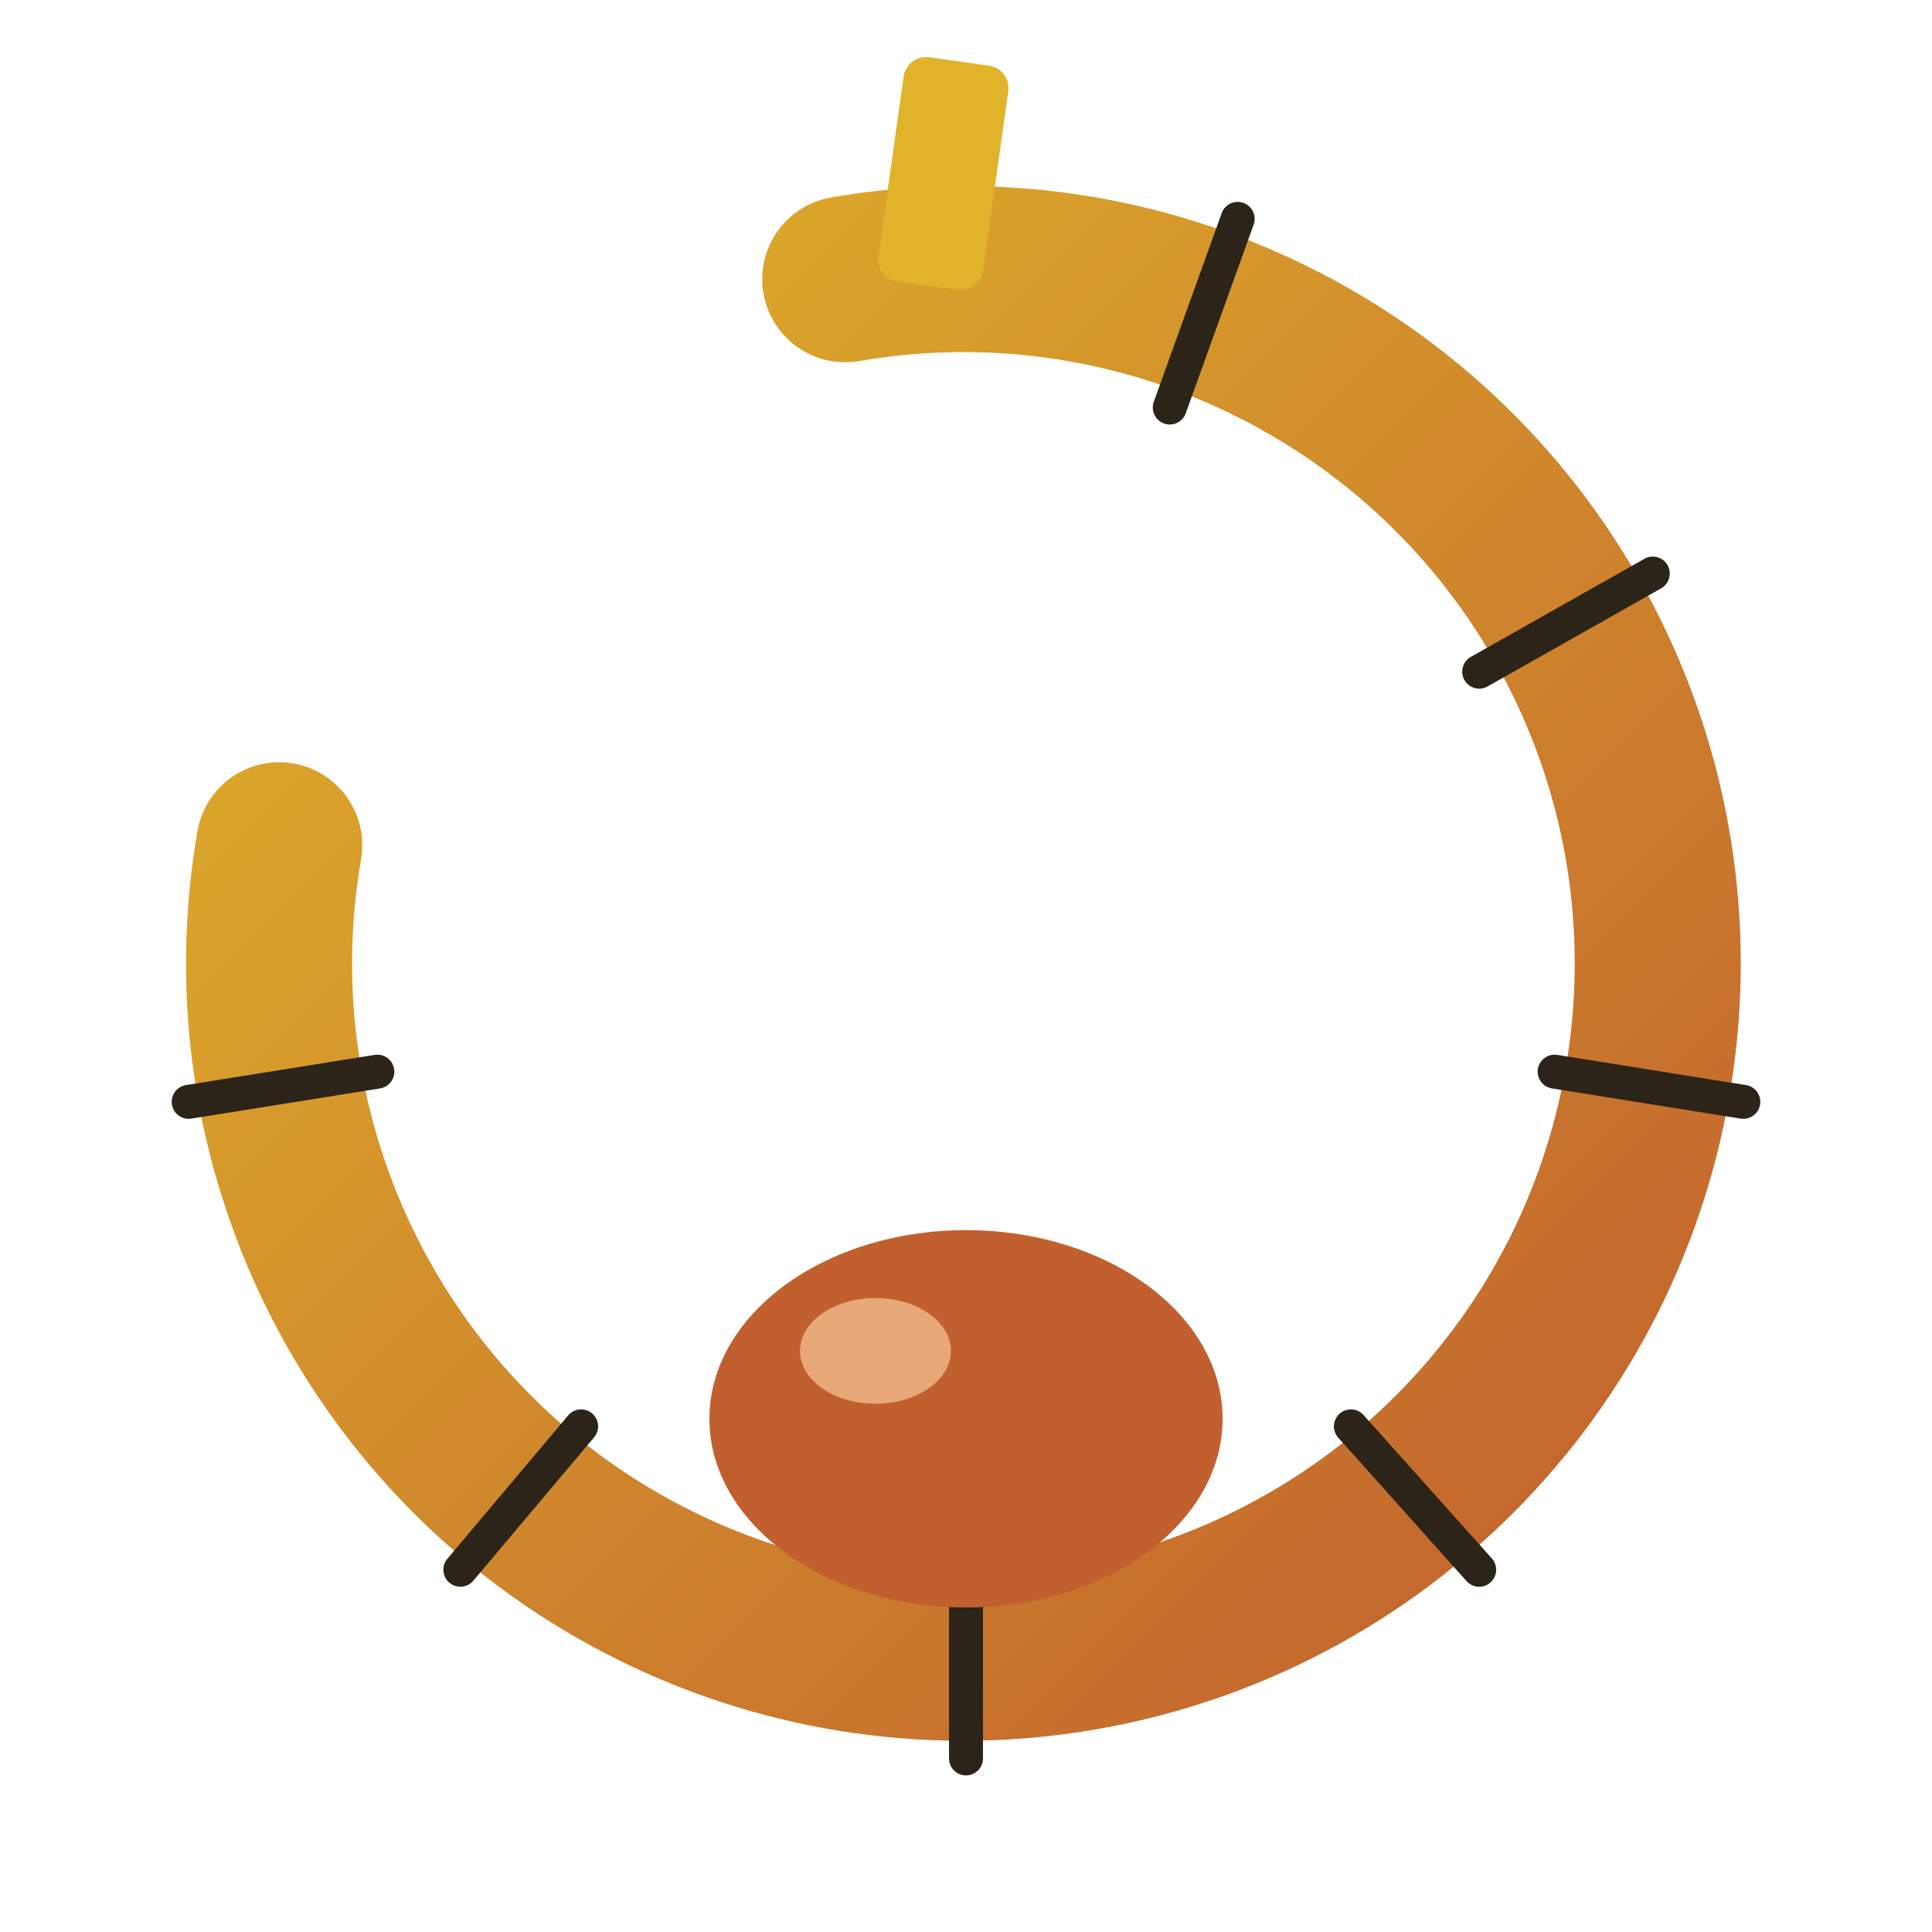
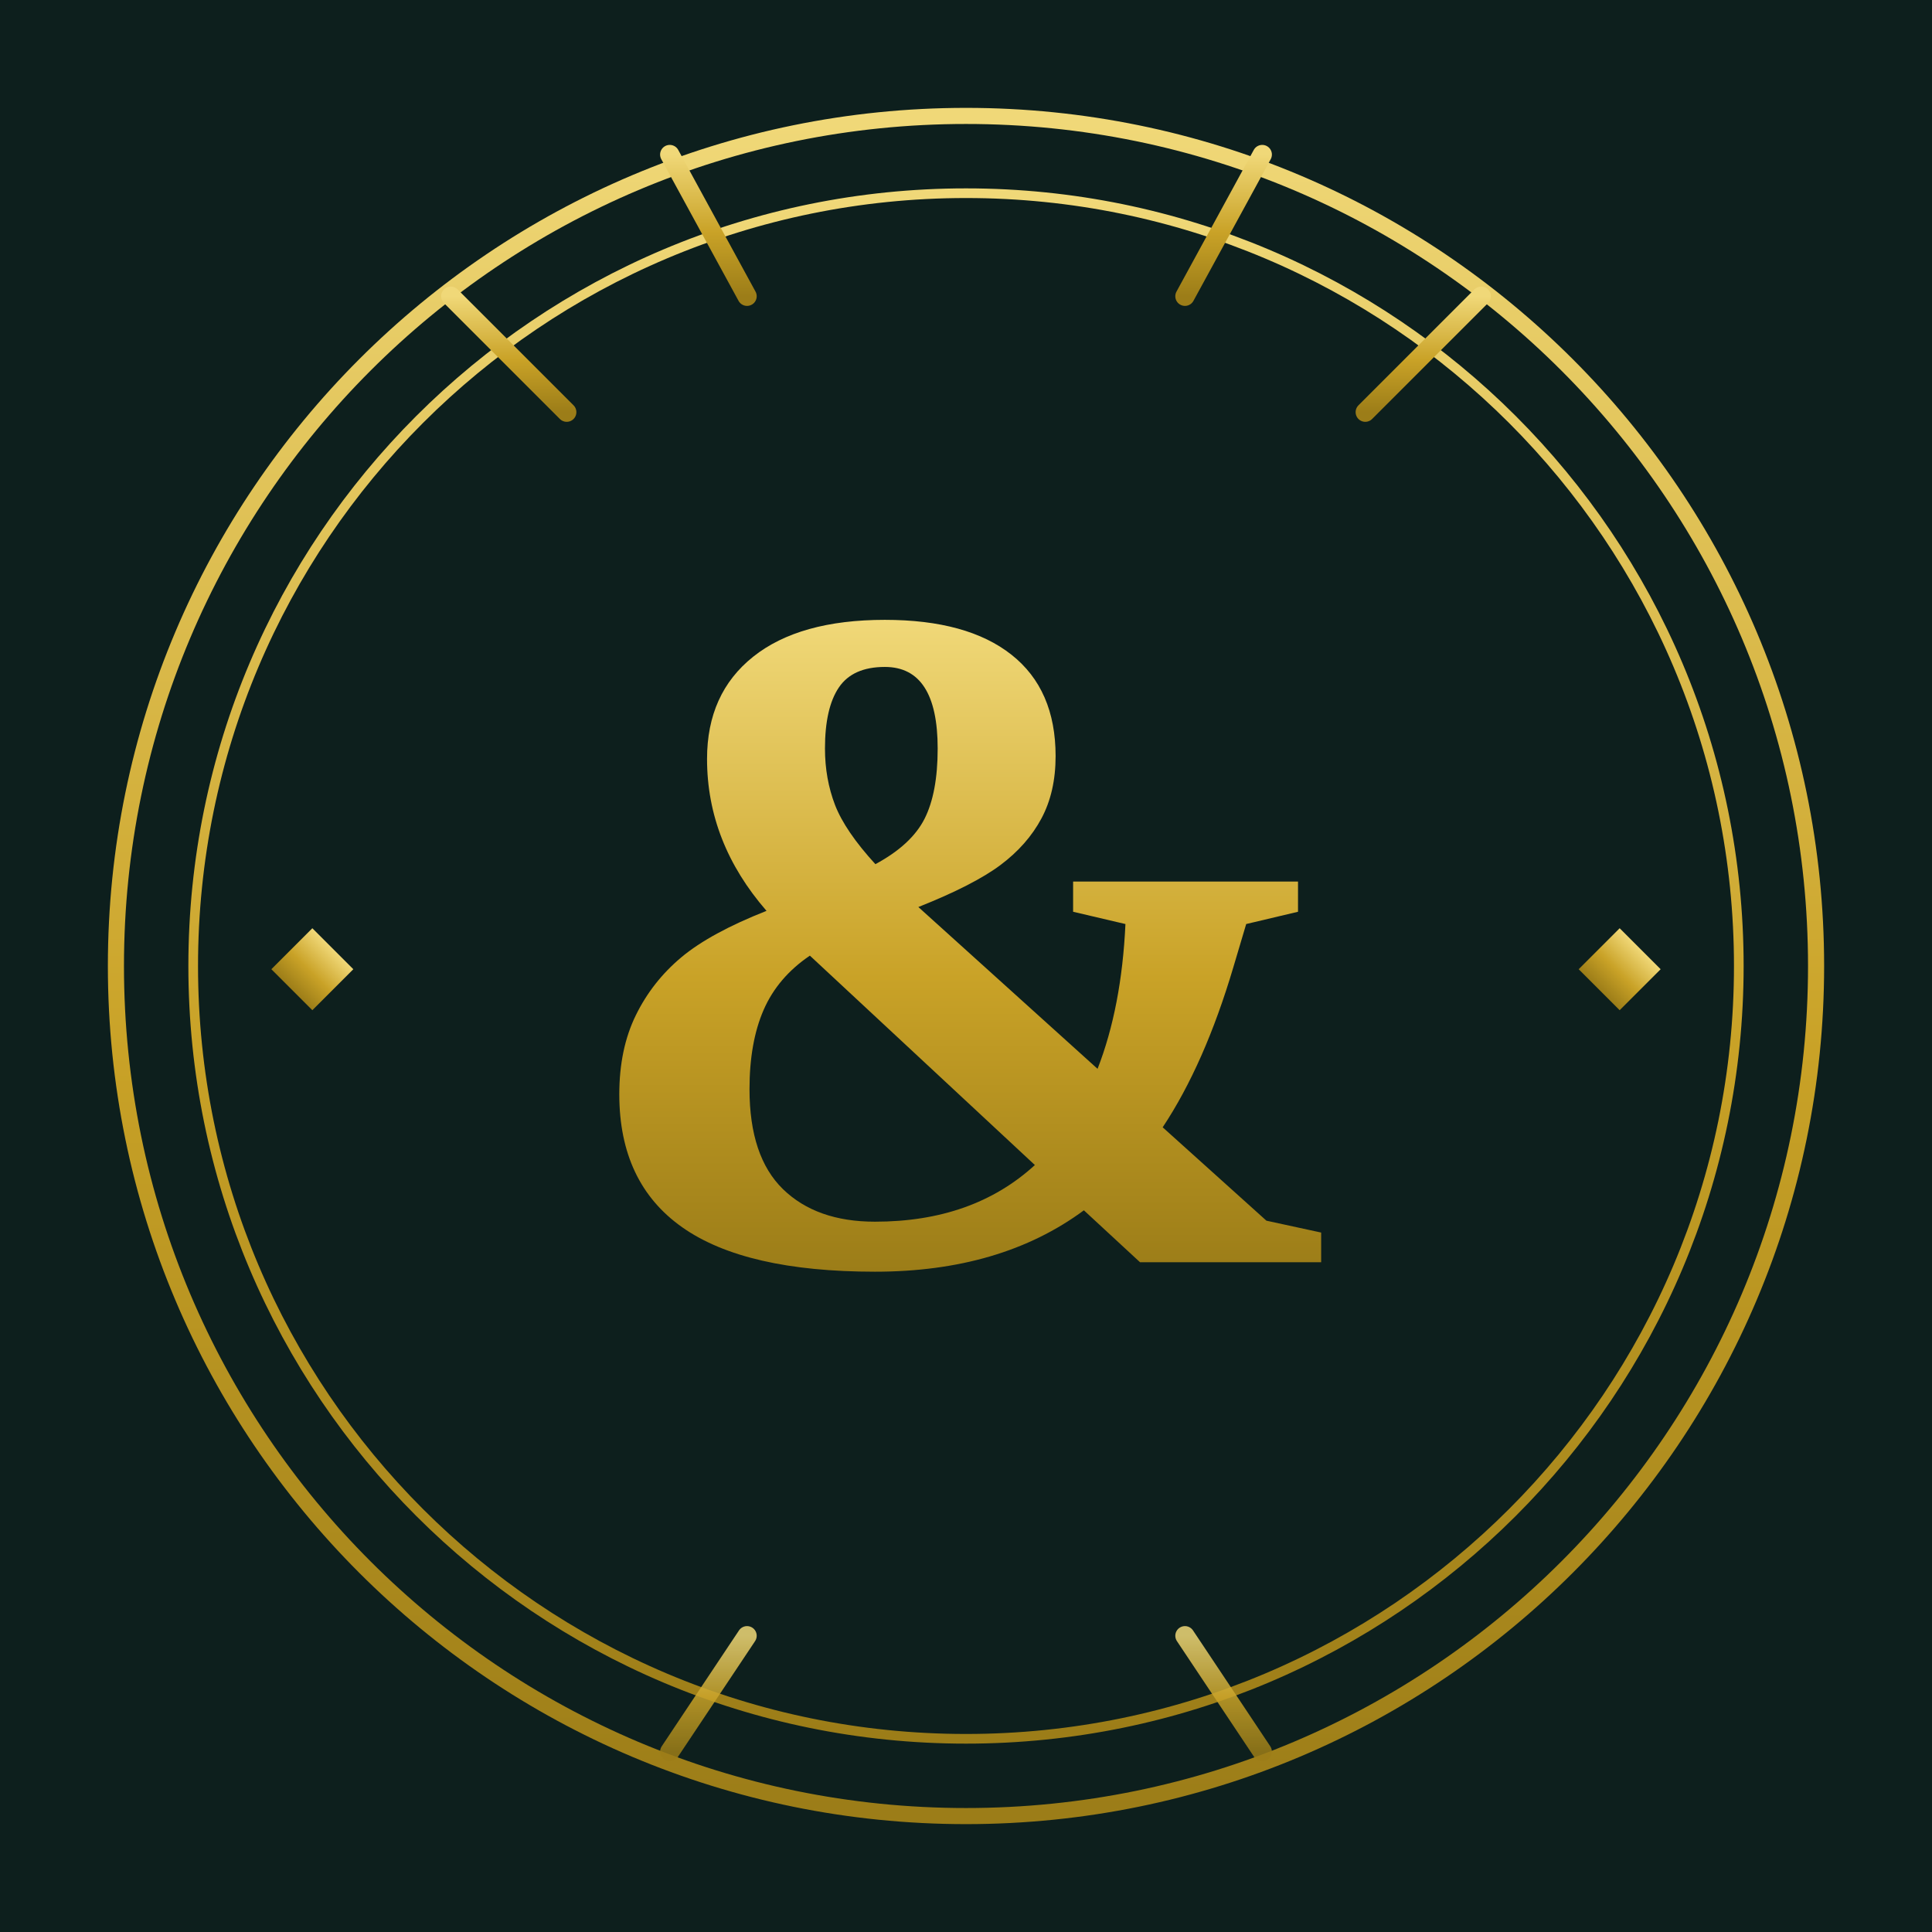
- <svg xmlns="http://www.w3.org/2000/svg" width="256" height="256" viewBox="0 0 256 256">
+ <svg xmlns="http://www.w3.org/2000/svg" width="300" height="300" viewBox="0 0 300 300">
  <defs>
-     <linearGradient id="nnGradient" x1="0%" y1="0%" x2="100%" y2="100%">
-       <stop offset="0%" stop-color="#e0b32a" />
-       <stop offset="100%" stop-color="#c1602e" />
+     <linearGradient id="goldg" x1="0%" y1="0%" x2="0%" y2="100%">
+       <stop offset="0%" stop-color="#f0d878" />
+       <stop offset="55%" stop-color="#c9a227" />
+       <stop offset="100%" stop-color="#9c7d18" />
    </linearGradient>
  </defs>
-   <path d="M112,37 A92,92 0 1 1 37,112" fill="none" stroke="url(#nnGradient)" stroke-width="22" stroke-linecap="round" />
-   <g stroke="#2c2418" stroke-width="4.5" stroke-linecap="round">
-     <line x1="155" y1="54" x2="164" y2="29" />
-     <line x1="196" y1="89" x2="219" y2="76" />
-     <line x1="206" y1="142" x2="231" y2="146" />
-     <line x1="179" y1="189" x2="196" y2="208" />
-     <line x1="128" y1="207" x2="128" y2="233" />
-     <line x1="77" y1="189" x2="61" y2="208" />
-     <line x1="50" y1="142" x2="25" y2="146" />
+   <rect width="300" height="300" fill="#0d1f1d" />
+   <circle cx="150" cy="150" r="132" fill="none" stroke="url(#goldg)" stroke-width="2.5" />
+   <circle cx="150" cy="150" r="120" fill="none" stroke="url(#goldg)" stroke-width="1.5" />
+   <g stroke="url(#goldg)" stroke-width="3" stroke-linecap="round">
+     <line x1="150" y1="40" x2="150" y2="16" />
+     <line x1="184" y1="46" x2="196" y2="24" />
+     <line x1="116" y1="46" x2="104" y2="24" />
+     <line x1="212" y1="64" x2="230" y2="46" />
+     <line x1="88" y1="64" x2="70" y2="46" />
  </g>
-   <rect x="118" y="8" width="14" height="30" rx="3" fill="#e0b32a" transform="rotate(8 125 23)" />
-   <ellipse cx="128" cy="188" rx="34" ry="25" fill="#c1602e" />
-   <ellipse cx="116" cy="179" rx="10" ry="7" fill="#e8a878" />
+   <g stroke="url(#goldg)" stroke-width="3" stroke-linecap="round" opacity="0.85">
+     <line x1="150" y1="260" x2="150" y2="282" />
+     <line x1="184" y1="254" x2="196" y2="272" />
+     <line x1="116" y1="254" x2="104" y2="272" />
+   </g>
+   <g fill="url(#goldg)">
+     <rect x="44" y="146" width="9" height="9" transform="rotate(45 48.5 150.5)" />
+     <rect x="247" y="146" width="9" height="9" transform="rotate(45 251.5 150.5)" />
+   </g>
+   <line x1="66" y1="150" x2="108" y2="150" stroke="url(#goldg)" stroke-width="2" />
+   <line x1="192" y1="150" x2="234" y2="150" stroke="url(#goldg)" stroke-width="2" />
+   <text x="150" y="196" font-family="Georgia, 'Times New Roman', serif" font-weight="700" font-size="150" text-anchor="middle" fill="url(#goldg)">&amp;</text>
</svg>
